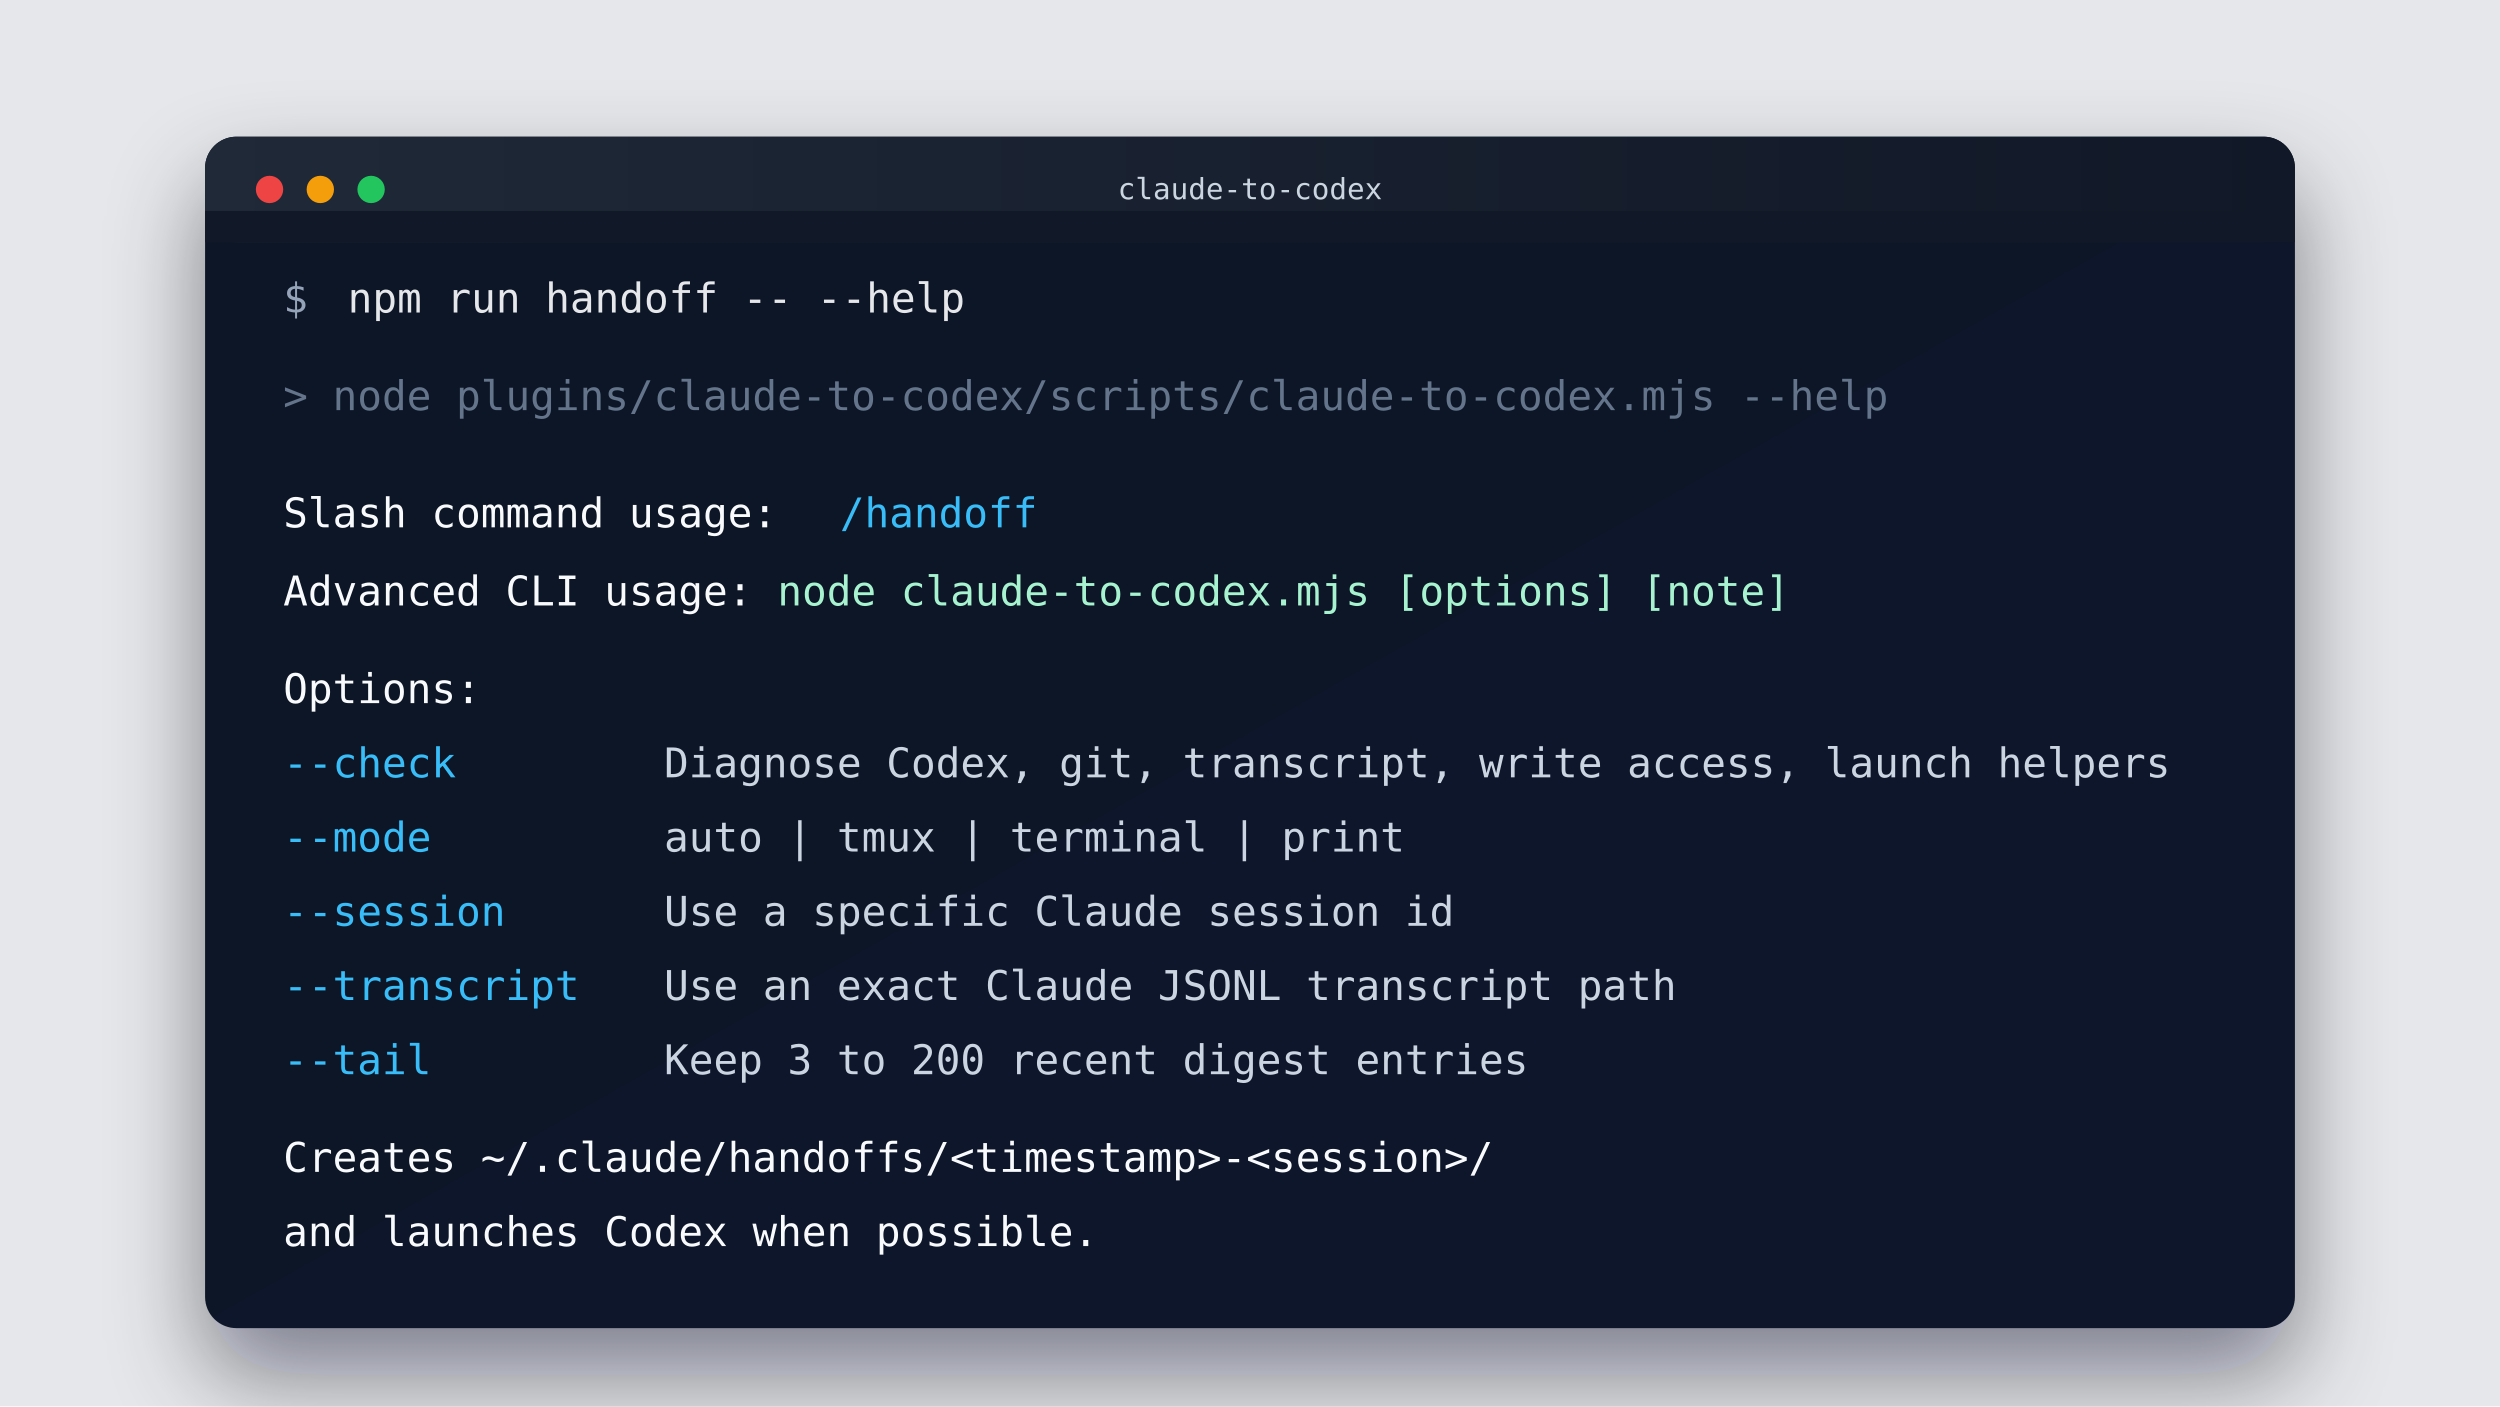
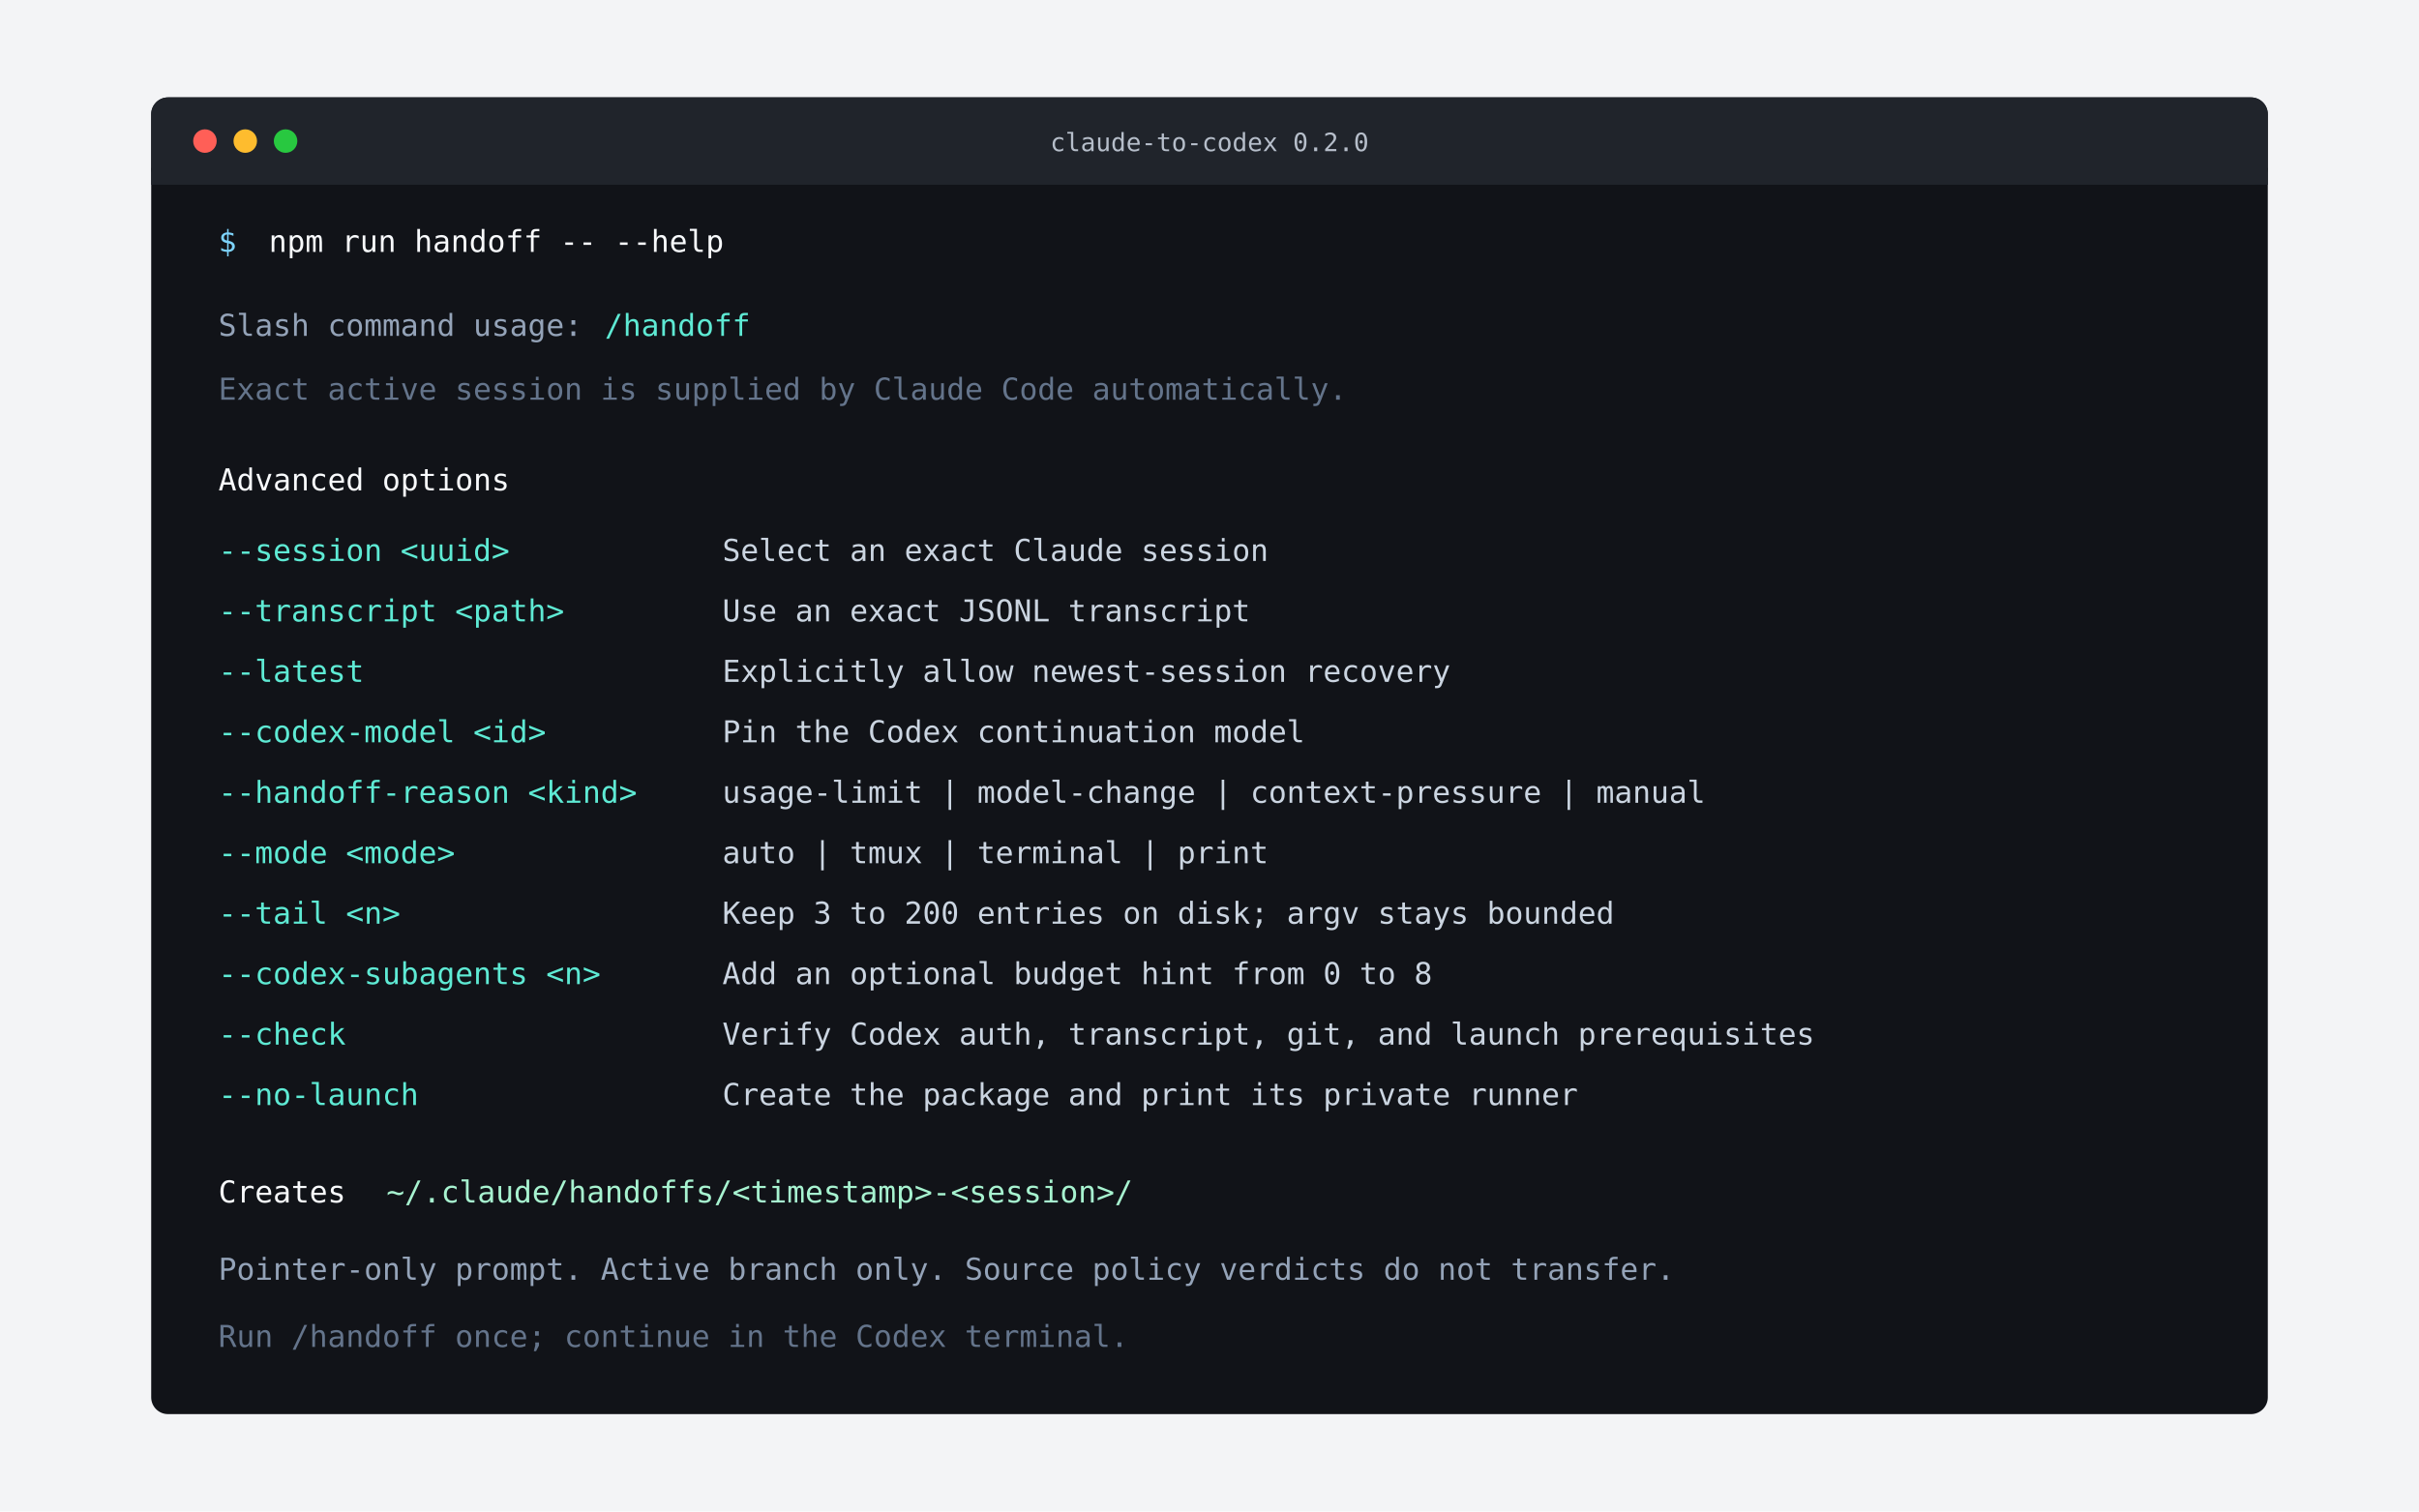
- <svg xmlns="http://www.w3.org/2000/svg" width="1280" height="720" viewBox="0 0 1280 720" role="img" aria-labelledby="title desc">
-   <defs>
-     <linearGradient id="bg" x1="0" y1="0" x2="1" y2="1">
-       <stop offset="0" stop-color="#111827" />
-       <stop offset="1" stop-color="#0f172a" />
-     </linearGradient>
-     <linearGradient id="bar" x1="0" y1="0" x2="1" y2="0">
-       <stop offset="0" stop-color="#1f2937" />
-       <stop offset="1" stop-color="#111827" />
-     </linearGradient>
-     <filter id="shadow" x="-10%" y="-20%" width="120%" height="140%">
-       <feDropShadow dx="0" dy="24" stdDeviation="24" flood-color="#020617" flood-opacity="0.45" />
-     </filter>
-   </defs>
-   <rect width="1280" height="720" fill="#e5e7eb" />
-   <rect x="105" y="70" width="1070" height="610" rx="16" fill="url(#bg)" filter="url(#shadow)" />
-   <rect x="105" y="70" width="1070" height="54" rx="16" fill="url(#bar)" />
-   <rect x="105" y="108" width="1070" height="16" fill="#111827" />
-   <circle cx="138" cy="97" r="7" fill="#ef4444" />
-   <circle cx="164" cy="97" r="7" fill="#f59e0b" />
-   <circle cx="190" cy="97" r="7" fill="#22c55e" />
-   <text x="640" y="102" fill="#cbd5e1" font-family="SFMono-Regular, Menlo, Consolas, monospace" font-size="15" text-anchor="middle">claude-to-codex</text>
-   <g font-family="SFMono-Regular, Menlo, Consolas, monospace" font-size="21">
-     <text x="145" y="160" fill="#94a3b8">$</text>
-     <text x="178" y="160" fill="#e5e7eb">npm run handoff -- --help</text>
-     <text x="145" y="210" fill="#64748b">&gt; node plugins/claude-to-codex/scripts/claude-to-codex.mjs --help</text>
-     <text x="145" y="270" fill="#f8fafc">Slash command usage:</text>
-     <text x="430" y="270" fill="#38bdf8">/handoff</text>
-     <text x="145" y="310" fill="#f8fafc">Advanced CLI usage:</text>
-     <text x="398" y="310" fill="#a7f3d0">node claude-to-codex.mjs [options] [note]</text>
-     <text x="145" y="360" fill="#f8fafc">Options:</text>
-     <text x="145" y="398" fill="#38bdf8">--check</text>
-     <text x="340" y="398" fill="#cbd5e1">Diagnose Codex, git, transcript, write access, launch helpers</text>
-     <text x="145" y="436" fill="#38bdf8">--mode</text>
-     <text x="340" y="436" fill="#cbd5e1">auto | tmux | terminal | print</text>
-     <text x="145" y="474" fill="#38bdf8">--session</text>
-     <text x="340" y="474" fill="#cbd5e1">Use a specific Claude session id</text>
-     <text x="145" y="512" fill="#38bdf8">--transcript</text>
-     <text x="340" y="512" fill="#cbd5e1">Use an exact Claude JSONL transcript path</text>
-     <text x="145" y="550" fill="#38bdf8">--tail</text>
-     <text x="340" y="550" fill="#cbd5e1">Keep 3 to 200 recent digest entries</text>
-     <text x="145" y="600" fill="#f8fafc">Creates ~/.claude/handoffs/&lt;timestamp&gt;-&lt;session&gt;/</text>
-     <text x="145" y="638" fill="#f8fafc">and launches Codex when possible.</text>
+ <svg xmlns="http://www.w3.org/2000/svg" width="1440" height="900" viewBox="0 0 1440 900" role="img" aria-labelledby="title desc">
+   <rect width="1440" height="900" fill="#f3f4f6" />
+   <rect x="90" y="58" width="1260" height="784" rx="10" fill="#111318" />
+   <rect x="90" y="58" width="1260" height="52" rx="10" fill="#20242b" />
+   <rect x="90" y="100" width="1260" height="10" fill="#20242b" />
+   <circle cx="122" cy="84" r="7" fill="#ff5f57" />
+   <circle cx="146" cy="84" r="7" fill="#febc2e" />
+   <circle cx="170" cy="84" r="7" fill="#28c840" />
+   <text x="720" y="90" fill="#b6beca" font-family="SFMono-Regular, Menlo, Consolas, monospace" font-size="15" text-anchor="middle">claude-to-codex 0.2.0</text>
+   <g font-family="SFMono-Regular, Menlo, Consolas, monospace" font-size="18">
+     <text x="130" y="150" fill="#7dd3fc">$</text>
+     <text x="160" y="150" fill="#f8fafc">npm run handoff -- --help</text>
+     <text x="130" y="200" fill="#94a3b8">Slash command usage:</text>
+     <text x="360" y="200" fill="#5eead4">/handoff</text>
+     <text x="130" y="238" fill="#64748b">Exact active session is supplied by Claude Code automatically.</text>
+     <text x="130" y="292" fill="#f8fafc">Advanced options</text>
+     <text x="130" y="334" fill="#5eead4">--session &lt;uuid&gt;</text>
+     <text x="430" y="334" fill="#cbd5e1">Select an exact Claude session</text>
+     <text x="130" y="370" fill="#5eead4">--transcript &lt;path&gt;</text>
+     <text x="430" y="370" fill="#cbd5e1">Use an exact JSONL transcript</text>
+     <text x="130" y="406" fill="#5eead4">--latest</text>
+     <text x="430" y="406" fill="#cbd5e1">Explicitly allow newest-session recovery</text>
+     <text x="130" y="442" fill="#5eead4">--codex-model &lt;id&gt;</text>
+     <text x="430" y="442" fill="#cbd5e1">Pin the Codex continuation model</text>
+     <text x="130" y="478" fill="#5eead4">--handoff-reason &lt;kind&gt;</text>
+     <text x="430" y="478" fill="#cbd5e1">usage-limit | model-change | context-pressure | manual</text>
+     <text x="130" y="514" fill="#5eead4">--mode &lt;mode&gt;</text>
+     <text x="430" y="514" fill="#cbd5e1">auto | tmux | terminal | print</text>
+     <text x="130" y="550" fill="#5eead4">--tail &lt;n&gt;</text>
+     <text x="430" y="550" fill="#cbd5e1">Keep 3 to 200 entries on disk; argv stays bounded</text>
+     <text x="130" y="586" fill="#5eead4">--codex-subagents &lt;n&gt;</text>
+     <text x="430" y="586" fill="#cbd5e1">Add an optional budget hint from 0 to 8</text>
+     <text x="130" y="622" fill="#5eead4">--check</text>
+     <text x="430" y="622" fill="#cbd5e1">Verify Codex auth, transcript, git, and launch prerequisites</text>
+     <text x="130" y="658" fill="#5eead4">--no-launch</text>
+     <text x="430" y="658" fill="#cbd5e1">Create the package and print its private runner</text>
+     <text x="130" y="716" fill="#f8fafc">Creates</text>
+     <text x="230" y="716" fill="#a7f3d0">~/.claude/handoffs/&lt;timestamp&gt;-&lt;session&gt;/</text>
+     <text x="130" y="762" fill="#94a3b8">Pointer-only prompt. Active branch only. Source policy verdicts do not transfer.</text>
+     <text x="130" y="802" fill="#64748b">Run /handoff once; continue in the Codex terminal.</text>
  </g>
</svg>
